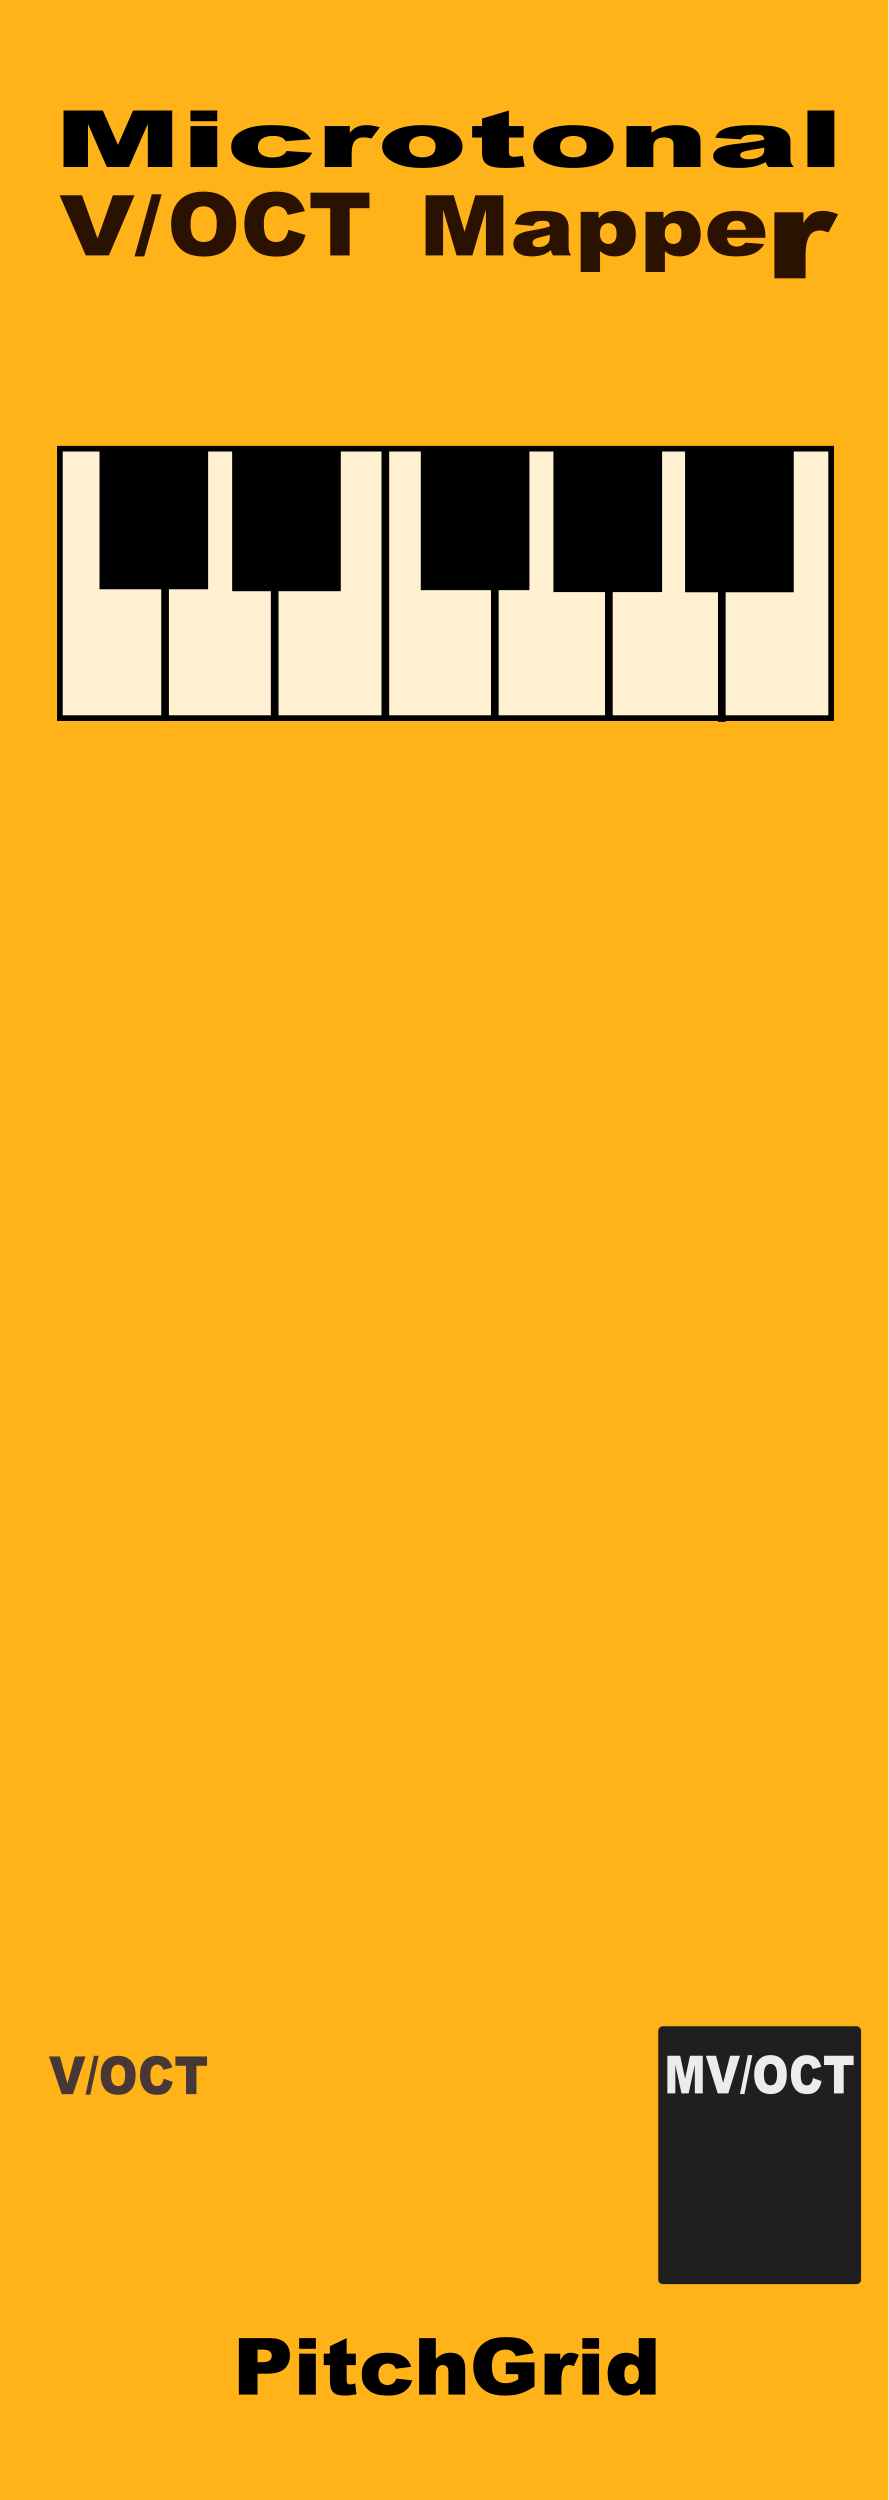
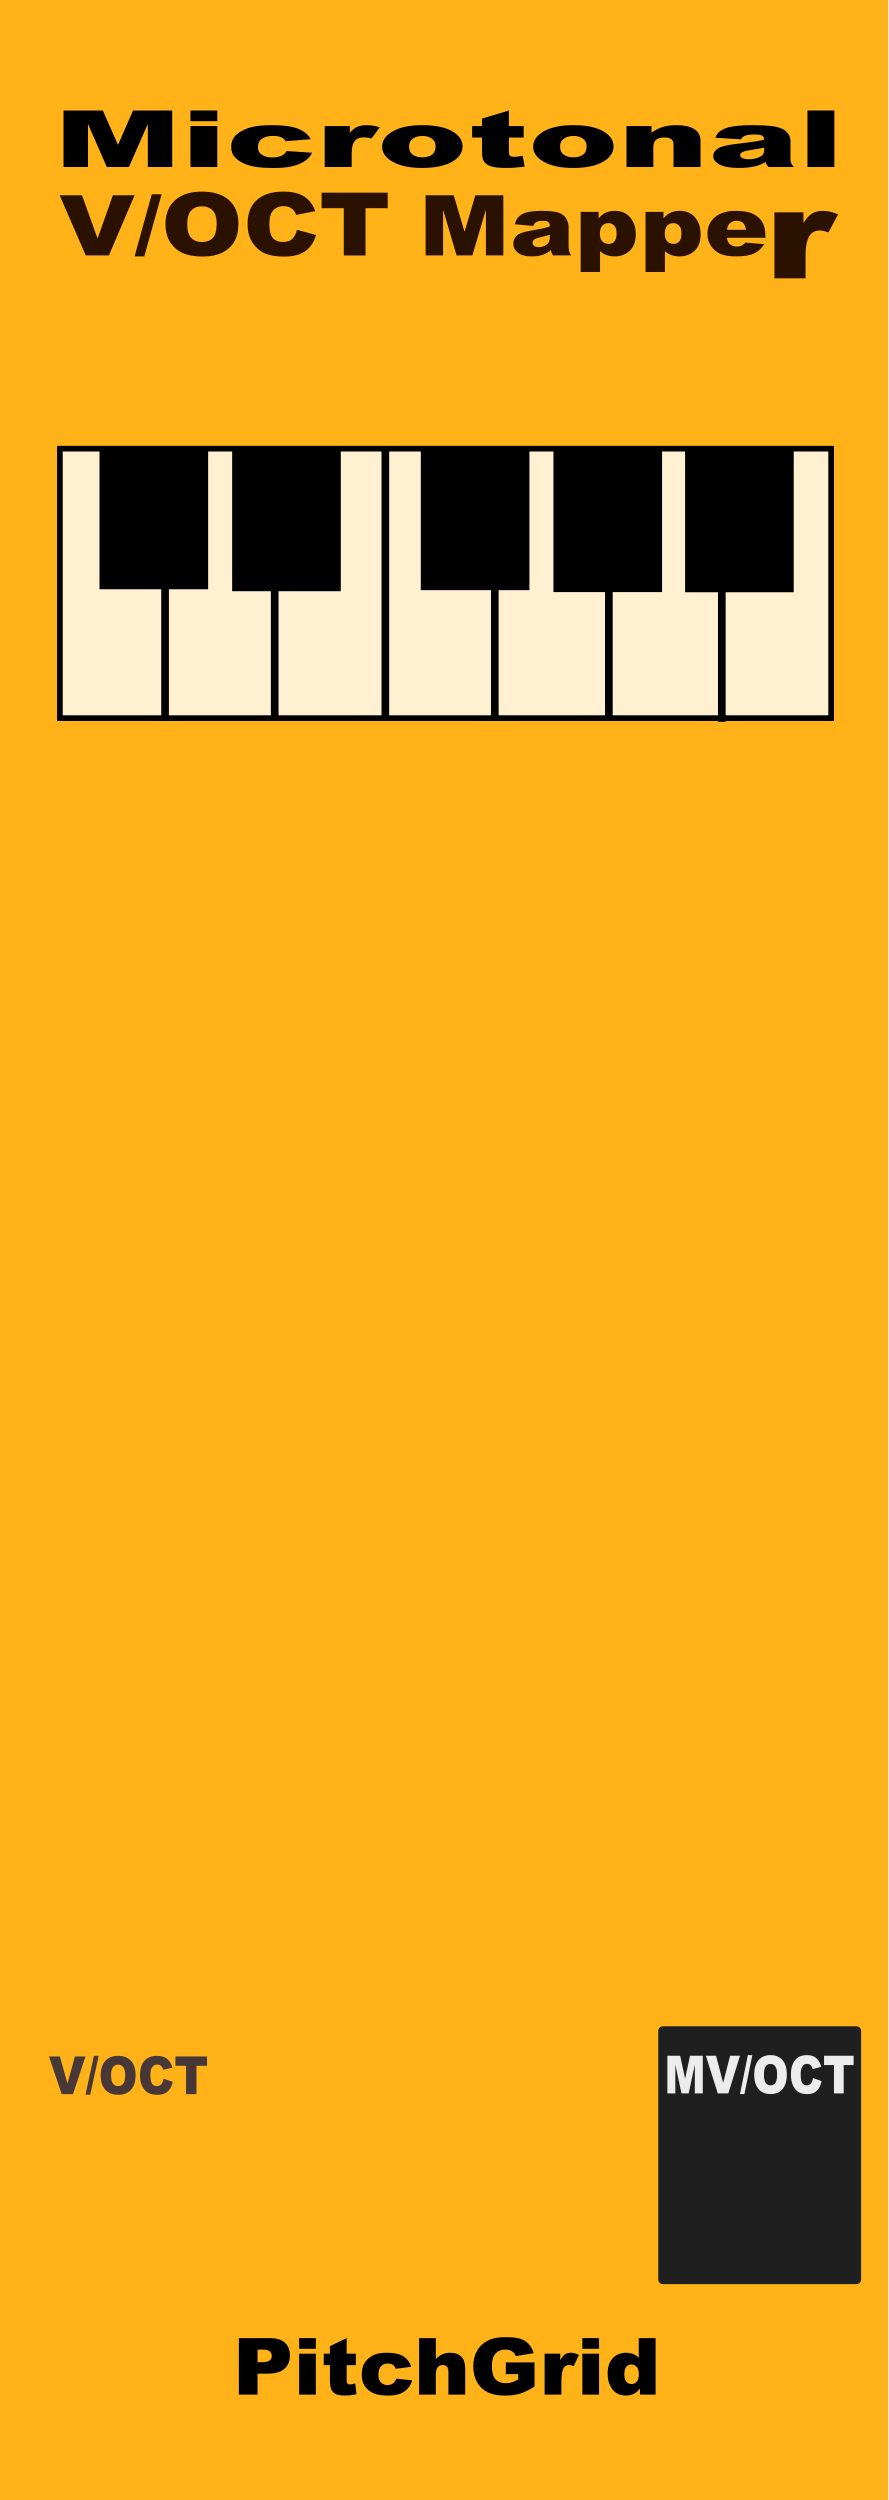
<svg xmlns="http://www.w3.org/2000/svg" width="135" height="380" viewBox="0 0 135 380" version="1.1" id="svg214">
  <defs id="defs7">
    <linearGradient id="e177933e-b46b-4a47-9930-05c1f1d4149c" x1="67.5" x2="67.5" y2="380" gradientUnits="userSpaceOnUse">
      <stop offset="0" stop-color="#ebebeb" id="stop2" />
      <stop offset="1" stop-color="#e1e1e1" id="stop4" />
    </linearGradient>
  </defs>
  <g id="ae8a9d53-7d51-4e2d-86b4-182b0f1636c5" data-name="FND BG">
    <rect width="135" height="380" fill="url(#e177933e-b46b-4a47-9930-05c1f1d4149c)" id="rect9" style="fill:#ffb319;fill-opacity:1" />
  </g>
  <g id="aa880d18-cfe8-4bd2-bda2-afb179f11477" data-name="FND GRAPH" style="display:inline" transform="translate(0,-0.2692272)">
-     <path d="m 26.012,34.336 q 0,-2.337 1.302,-3.639 1.302,-1.302 3.626,-1.302 2.383,0 3.672,1.283 1.289,1.276 1.289,3.581 0,1.673 -0.566,2.747 -0.56,1.068 -1.628,1.667 -1.061,0.592 -2.65,0.592 -1.615,0 -2.676,-0.514 -1.055,-0.514 -1.712,-1.628 -0.658,-1.113 -0.658,-2.786 z m 2.949,0.013 q 0,1.445 0.534,2.077 0.54,0.632 1.465,0.632 0.951,0 1.471,-0.618 0.521,-0.618 0.521,-2.22 0,-1.348 -0.547,-1.966 -0.54,-0.625 -1.471,-0.625 -0.892,0 -1.432,0.632 -0.54,0.632 -0.54,2.09 z m 14.883,0.853 2.585,0.781 q -0.26,1.087 -0.82,1.816 -0.56,0.729 -1.393,1.1 -0.827,0.371 -2.109,0.371 -1.556,0 -2.546,-0.449 -0.983,-0.456 -1.699,-1.595 -0.716,-1.139 -0.716,-2.917 0,-2.37 1.257,-3.639 1.263,-1.276 3.568,-1.276 1.803,0 2.832,0.729 1.035,0.729 1.536,2.24 l -2.604,0.579 q -0.137,-0.436 -0.286,-0.638 -0.247,-0.339 -0.605,-0.521 -0.358,-0.182 -0.801,-0.182 -1.003,0 -1.536,0.807 -0.404,0.599 -0.404,1.882 0,1.589 0.482,2.181 0.482,0.586 1.354,0.586 0.846,0 1.276,-0.475 0.436,-0.475 0.632,-1.38 z m 3.346,-5.645 h 8.965 v 2.357 h -3.008 v 7.187 h -2.949 v -7.187 h -3.008 z" id="text2" style="font-size:13.333px;font-family:'Arial Black';-inkscape-font-specification:'Arial Black, ';fill:#2b1100" aria-label="OCT" />
+     <path d="m 25.158,34.336 q 0,-2.337 1.459,-3.639 1.459,-1.302 4.063,-1.302 2.67,0 4.114,1.283 1.444,1.276 1.444,3.581 0,1.673 -0.635,2.747 -0.627,1.068 -1.824,1.667 -1.189,0.592 -2.969,0.592 -1.809,0 -2.998,-0.514 -1.182,-0.514 -1.918,-1.628 -0.737,-1.113 -0.737,-2.786 z m 3.304,0.013 q 0,1.445 0.598,2.077 0.605,0.632 1.641,0.632 1.065,0 1.648,-0.618 0.584,-0.618 0.584,-2.22 0,-1.348 -0.613,-1.966 -0.605,-0.625 -1.648,-0.625 -0.999,0 -1.605,0.632 -0.605,0.632 -0.605,2.09 z m 16.674,0.853 2.896,0.781 q -0.292,1.087 -0.919,1.816 -0.627,0.729 -1.561,1.1 -0.926,0.371 -2.363,0.371 -1.743,0 -2.852,-0.449 -1.101,-0.456 -1.904,-1.595 -0.802,-1.139 -0.802,-2.917 0,-2.37 1.408,-3.639 1.415,-1.276 3.997,-1.276 2.02,0 3.173,0.729 1.16,0.729 1.721,2.24 l -2.918,0.579 q -0.153,-0.436 -0.321,-0.638 -0.277,-0.339 -0.678,-0.521 -0.401,-0.182 -0.897,-0.182 -1.123,0 -1.721,0.807 -0.452,0.599 -0.452,1.882 0,1.589 0.54,2.181 0.54,0.586 1.517,0.586 0.948,0 1.43,-0.475 0.489,-0.475 0.708,-1.38 z m 3.749,-5.645 h 10.044 v 2.357 h -3.37 v 7.187 H 52.255 V 31.914 h -3.37 z" id="text2" style="font-size:13.333px;font-family:'Arial Black';-inkscape-font-specification:'Arial Black, ';fill:#2b1100;stroke-width:1.058" aria-label="OCT" />
    <rect x="100.054" y="308.264" width="30.833" height="39.192" rx="0.701" fill="#1f1f1f" id="rect12" style="stroke-width:0.497" />
    <g id="g40">
      <circle cx="67.506" cy="166.5" r="26.488" fill="none" opacity="0.69" style="isolation:isolate" id="circle32" />
      <line x1="78.305" y1="184.603" x2="67.506" y2="166.5" fill="none" id="line36" />
    </g>
    <path d="m 36.308,355.662 h 4.696 q 1.534,0 2.295,0.686 0.767,0.686 0.767,1.951 0,1.301 -0.836,2.033 -0.829,0.732 -2.538,0.732 h -1.547 v 3.188 h -2.838 z m 2.838,3.662 h 0.692 q 0.817,0 1.147,-0.264 0.331,-0.27 0.331,-0.686 0,-0.404 -0.287,-0.686 -0.287,-0.281 -1.079,-0.281 h -0.804 z" id="text28" style="font-size:12.38px;font-family:'Arial Black';-inkscape-font-specification:'Arial Black, ';stroke-width:1.032" aria-label="P" />
    <path d="m 45.469,355.662 h 2.538 v 1.623 H 45.469 Z m 0,2.367 h 2.538 v 6.223 H 45.469 Z" id="text27" style="font-size:12.38px;font-family:'Arial Black';-inkscape-font-specification:'Arial Black, ';stroke-width:1.032" aria-label="i" />
    <path d="m 52.691,355.662 v 2.367 h 1.397 v 1.74 h -1.397 v 2.209 q 0,0.398 0.081,0.527 0.125,0.199 0.437,0.199 0.281,0 0.786,-0.152 l 0.187,1.646 q -0.942,0.193 -1.759,0.193 -0.948,0 -1.397,-0.229 -0.449,-0.229 -0.667,-0.691 -0.212,-0.469 -0.212,-1.512 v -2.191 h -0.935 v -1.74 h 0.935 v -1.143 z" id="text26" style="font-size:12.38px;font-family:'Arial Black';-inkscape-font-specification:'Arial Black, ';stroke-width:1.032" aria-label="t" />
    <path d="m 60.237,361.82 2.413,0.258 q -0.2,0.709 -0.655,1.23 -0.455,0.516 -1.166,0.803 -0.705,0.287 -1.796,0.287 -1.054,0 -1.759,-0.182 -0.698,-0.188 -1.204,-0.598 -0.505,-0.416 -0.792,-0.973 -0.287,-0.557 -0.287,-1.477 0,-0.961 0.349,-1.6 0.256,-0.469 0.698,-0.838 0.443,-0.375 0.911,-0.557 0.742,-0.287 1.902,-0.287 1.621,0 2.47,0.545 0.854,0.545 1.197,1.594 l -2.389,0.299 q -0.112,-0.398 -0.412,-0.598 -0.293,-0.205 -0.792,-0.205 -0.63,0 -1.023,0.428 -0.387,0.422 -0.387,1.283 0,0.768 0.387,1.166 0.387,0.398 0.985,0.398 0.499,0 0.836,-0.24 0.343,-0.24 0.511,-0.738 z" id="text25" style="font-size:12.38px;font-family:'Arial Black';-inkscape-font-specification:'Arial Black, ';stroke-width:1.032" aria-label="c" />
    <path d="m 63.707,355.662 h 2.538 v 3.164 q 0.518,-0.504 1.029,-0.721 0.511,-0.217 1.21,-0.217 1.035,0 1.628,0.592 0.599,0.592 0.599,1.816 v 3.955 h -2.551 v -3.422 q 0,-0.586 -0.231,-0.826 -0.231,-0.246 -0.649,-0.246 -0.461,0 -0.748,0.328 -0.287,0.328 -0.287,1.178 v 2.988 h -2.538 z" id="text24" style="font-size:12.38px;font-family:'Arial Black';-inkscape-font-specification:'Arial Black, ';stroke-width:1.032" aria-label="h" />
    <path d="m 76.882,361.14 v -1.787 h 4.365 v 3.662 q -1.254,0.803 -2.22,1.096 -0.96,0.287 -2.283,0.287 -1.628,0 -2.657,-0.521 -1.023,-0.521 -1.59,-1.553 -0.561,-1.031 -0.561,-2.367 0,-1.406 0.617,-2.443 0.617,-1.043 1.809,-1.582 0.929,-0.416 2.501,-0.416 1.515,0 2.264,0.258 0.755,0.258 1.247,0.803 0.499,0.539 0.748,1.371 l -2.725,0.457 q -0.168,-0.486 -0.574,-0.744 -0.399,-0.258 -1.023,-0.258 -0.929,0 -1.484,0.609 -0.549,0.604 -0.549,1.916 0,1.395 0.555,1.992 0.561,0.598 1.559,0.598 0.474,0 0.904,-0.129 0.43,-0.129 0.985,-0.439 v -0.809 z" id="text23" style="font-size:12.38px;font-family:'Arial Black';-inkscape-font-specification:'Arial Black, ';stroke-width:1.032" aria-label="G" />
    <path d="m 82.781,358.029 h 2.376 v 1.02 q 0.343,-0.662 0.705,-0.908 0.368,-0.252 0.904,-0.252 0.561,0 1.229,0.328 l -0.786,1.699 q -0.449,-0.176 -0.711,-0.176 -0.499,0 -0.773,0.387 -0.393,0.545 -0.393,2.039 v 2.086 h -2.551 z" id="text22" style="font-size:12.38px;font-family:'Arial Black';-inkscape-font-specification:'Arial Black, ';stroke-width:1.032" aria-label="r" />
    <path d="m 88.519,355.662 h 2.538 v 1.623 h -2.538 z m 0,2.367 h 2.538 v 6.223 h -2.538 z" id="text21" style="font-size:12.38px;font-family:'Arial Black';-inkscape-font-specification:'Arial Black, ';stroke-width:1.032" aria-label="i" />
    <path d="m 99.651,355.662 v 8.59 h -2.376 v -0.92 q -0.499,0.586 -0.911,0.791 -0.549,0.27 -1.222,0.27 -1.353,0 -2.07,-0.967 -0.711,-0.967 -0.711,-2.35 0,-1.547 0.786,-2.367 0.792,-0.82 2.008,-0.82 0.592,0 1.073,0.188 0.486,0.188 0.861,0.562 v -2.977 z m -2.544,5.461 q 0,-0.732 -0.331,-1.09 -0.331,-0.363 -0.836,-0.363 -0.443,0 -0.742,0.346 -0.299,0.346 -0.299,1.16 0,0.762 0.306,1.119 0.312,0.352 0.767,0.352 0.486,0 0.811,-0.357 0.324,-0.357 0.324,-1.166 z" id="text20" style="font-size:12.38px;font-family:'Arial Black';-inkscape-font-specification:'Arial Black, ';stroke-width:1.032" aria-label="d" />
    <path d="m 7.386,22.315 h 4.566 l 1.762,6.834 1.754,-6.834 h 4.551 V 33.546 H 17.185 V 24.981 l -2.199,8.565 h -2.567 l -2.191,-8.565 v 8.565 H 7.386 Z" id="text19" style="font-size:15.69px;font-family:'Arial Black';-inkscape-font-specification:'Arial Black, ';stroke-width:1.308" aria-label="M" transform="scale(1.307529,0.7648011)" />
    <path d="m 22.141,22.315 h 3.118 v 2.122 H 22.141 Z m 0,3.095 h 3.118 v 8.136 H 22.141 Z" id="text18" style="font-size:15.69px;font-family:'Arial Black';-inkscape-font-specification:'Arial Black, ';stroke-width:1.308" transform="scale(1.307529,0.7648011)" aria-label="i" />
    <path d="m 33.319,30.367 2.965,0.337 q -0.245,0.927 -0.804,1.609 -0.559,0.674 -1.433,1.05 -0.866,0.375 -2.206,0.375 -1.295,0 -2.16,-0.238 -0.858,-0.245 -1.479,-0.781 -0.621,-0.544 -0.973,-1.272 -0.352,-0.728 -0.352,-1.931 0,-1.256 0.429,-2.092 0.314,-0.613 0.858,-1.096 0.544,-0.49 1.119,-0.728 0.912,-0.375 2.337,-0.375 1.992,0 3.034,0.713 1.05,0.713 1.471,2.084 l -2.934,0.391 q -0.138,-0.521 -0.506,-0.781 -0.36,-0.268 -0.973,-0.268 -0.774,0 -1.256,0.559 -0.475,0.552 -0.475,1.678 0,1.004 0.475,1.525 0.475,0.521 1.21,0.521 0.613,0 1.027,-0.314 0.421,-0.314 0.628,-0.965 z" id="text17" style="font-size:15.69px;font-family:'Arial Black';-inkscape-font-specification:'Arial Black, ';stroke-width:1.308" transform="scale(1.307529,0.7648011)" aria-label="c" />
    <path d="m 37.748,25.41 h 2.919 v 1.333 q 0.421,-0.866 0.866,-1.188 0.452,-0.329 1.111,-0.329 0.69,0 1.509,0.429 l -0.965,2.222 q -0.552,-0.23 -0.873,-0.23 -0.613,0 -0.95,0.506 -0.483,0.713 -0.483,2.666 v 2.727 h -3.133 z" id="text16" style="font-size:15.69px;font-family:'Arial Black';-inkscape-font-specification:'Arial Black, ';stroke-width:1.308" transform="scale(1.307529,0.7648011)" aria-label="r" />
    <path d="m 44.424,29.501 q 0,-1.862 1.256,-3.065 1.256,-1.21 3.394,-1.21 2.444,0 3.693,1.417 1.004,1.142 1.004,2.812 0,1.877 -1.249,3.08 -1.241,1.195 -3.44,1.195 -1.961,0 -3.172,-0.996 Q 44.424,31.501 44.424,29.501 Z m 3.126,-0.008 q 0,1.088 0.437,1.609 0.444,0.521 1.111,0.521 0.674,0 1.103,-0.513 0.437,-0.513 0.437,-1.647 0,-1.057 -0.437,-1.571 -0.437,-0.521 -1.08,-0.521 -0.682,0 -1.126,0.529 -0.444,0.521 -0.444,1.594 z" id="text15" style="font-size:15.69px;font-family:'Arial Black';-inkscape-font-specification:'Arial Black, ';stroke-width:1.308" transform="scale(1.307529,0.7648011)" aria-label="o" />
    <path d="m 59.161,22.315 v 3.095 h 1.716 v 2.275 h -1.716 v 2.888 q 0,0.521 0.1,0.69 0.153,0.26 0.536,0.26 0.345,0 0.965,-0.199 l 0.23,2.153 q -1.157,0.253 -2.16,0.253 -1.165,0 -1.716,-0.299 -0.552,-0.299 -0.82,-0.904 -0.26,-0.613 -0.26,-1.977 V 27.685 H 54.886 v -2.275 h 1.149 v -1.494 z" id="text14" style="font-size:15.69px;font-family:'Arial Black';-inkscape-font-specification:'Arial Black, ';stroke-width:1.308" transform="scale(1.307529,0.7648011)" aria-label="t" />
    <path d="m 61.98,29.501 q 0,-1.862 1.256,-3.065 1.256,-1.21 3.394,-1.21 2.444,0 3.693,1.417 1.004,1.142 1.004,2.812 0,1.877 -1.249,3.08 -1.241,1.195 -3.44,1.195 -1.961,0 -3.172,-0.996 -1.486,-1.233 -1.486,-3.233 z m 3.126,-0.008 q 0,1.088 0.437,1.609 0.444,0.521 1.111,0.521 0.674,0 1.103,-0.513 0.437,-0.513 0.437,-1.647 0,-1.057 -0.437,-1.571 -0.437,-0.521 -1.08,-0.521 -0.682,0 -1.126,0.529 -0.444,0.521 -0.444,1.594 z" id="text13" style="font-size:15.69px;font-family:'Arial Black';-inkscape-font-specification:'Arial Black, ';stroke-width:1.308" transform="scale(1.307529,0.7648011)" aria-label="o" />
    <path d="m 72.829,25.41 h 2.904 v 1.325 q 0.651,-0.812 1.318,-1.157 0.667,-0.352 1.624,-0.352 1.295,0 2.023,0.774 0.735,0.766 0.735,2.375 v 5.171 H 78.299 v -4.474 q 0,-0.766 -0.283,-1.08 -0.283,-0.322 -0.797,-0.322 -0.567,0 -0.919,0.429 -0.352,0.429 -0.352,1.54 v 3.907 h -3.118 z" id="text12" style="font-size:15.69px;font-family:'Arial Black';-inkscape-font-specification:'Arial Black, ';stroke-width:1.308" transform="scale(1.307529,0.7648011)" aria-label="n" />
    <path d="m 86.136,28.046 -2.98,-0.314 q 0.169,-0.781 0.483,-1.226 0.322,-0.452 0.919,-0.781 0.429,-0.238 1.18,-0.368 0.751,-0.13 1.624,-0.13 1.402,0 2.252,0.161 0.85,0.153 1.417,0.651 0.398,0.345 0.628,0.981 0.23,0.628 0.23,1.203 v 3.593 q 0,0.575 0.069,0.904 0.077,0.322 0.322,0.827 H 89.354 q -0.176,-0.314 -0.23,-0.475 -0.054,-0.169 -0.107,-0.521 -0.613,0.59 -1.218,0.843 -0.827,0.337 -1.923,0.337 -1.456,0 -2.214,-0.674 -0.751,-0.674 -0.751,-1.663 0,-0.927 0.544,-1.525 0.544,-0.598 2.007,-0.889 1.754,-0.352 2.275,-0.49 0.521,-0.146 1.103,-0.375 0,-0.575 -0.238,-0.804 -0.238,-0.23 -0.835,-0.23 -0.766,0 -1.149,0.245 -0.299,0.192 -0.483,0.72 z m 2.704,1.64 q -0.644,0.23 -1.341,0.406 -0.95,0.253 -1.203,0.498 -0.26,0.253 -0.26,0.575 0,0.368 0.253,0.605 0.26,0.23 0.758,0.23 0.521,0 0.965,-0.253 0.452,-0.253 0.636,-0.613 0.192,-0.368 0.192,-0.95 z" id="text11" style="font-size:15.69px;font-family:'Arial Black';-inkscape-font-specification:'Arial Black, ';stroke-width:1.308" transform="scale(1.307529,0.7648011)" aria-label="a" />
    <path d="M 93.867,22.315 H 96.993 V 33.546 H 93.867 Z" id="text10" style="font-size:15.69px;font-family:'Arial Black';-inkscape-font-specification:'Arial Black, ';stroke-width:1.308" transform="scale(1.307529,0.7648011)" aria-label="l" />
    <path d="m 9.066,29.952 h 3.397 l 2.365,6.578 2.329,-6.578 h 3.296 l -3.898,9.141 H 13.035 Z" id="text41" style="font-size:12.587px;font-family:'Arial Black';-inkscape-font-specification:'Arial Black, ';fill:#2b1100;stroke-width:1.027" aria-label="V" />
    <path d="m 23.075,29.796 h 1.49 l -2.637,9.447 h -1.476 z" id="text40" style="font-size:12.587px;font-family:'Arial Black';-inkscape-font-specification:'Arial Black, ';fill:#2b1100;stroke-width:1.027" aria-label="/" />
    <path d="m 64.693,29.952 h 4.271 l 1.648,5.562 1.641,-5.562 h 4.256 v 9.141 h -2.651 v -6.971 l -2.057,6.971 h -2.401 l -2.049,-6.971 v 6.971 h -2.658 z" id="text36" style="font-size:12.587px;font-family:'Arial Black';-inkscape-font-specification:'Arial Black, ';fill:#2b1100;stroke-width:1.027" aria-label="M" />
    <path d="m 81.045,34.616 -2.787,-0.256 q 0.158,-0.636 0.451,-0.998 0.301,-0.368 0.86,-0.636 0.401,-0.193 1.104,-0.299 0.702,-0.106 1.519,-0.106 1.311,0 2.107,0.131 0.795,0.125 1.326,0.53 0.373,0.281 0.588,0.798 0.215,0.511 0.215,0.979 v 2.924 q 0,0.468 0.065,0.736 0.072,0.262 0.301,0.673 h -2.737 q -0.165,-0.256 -0.215,-0.387 -0.05,-0.137 -0.1,-0.424 -0.573,0.48 -1.139,0.686 -0.774,0.274 -1.799,0.274 -1.361,0 -2.071,-0.549 -0.702,-0.549 -0.702,-1.353 0,-0.754 0.509,-1.241 0.509,-0.486 1.877,-0.723 1.641,-0.287 2.128,-0.399 0.487,-0.118 1.032,-0.306 0,-0.468 -0.222,-0.655 -0.222,-0.187 -0.781,-0.187 -0.717,0 -1.075,0.2 -0.279,0.156 -0.451,0.586 z m 2.529,1.334 q -0.602,0.187 -1.254,0.33 -0.889,0.206 -1.125,0.405 -0.244,0.206 -0.244,0.468 0,0.299 0.236,0.493 0.244,0.187 0.709,0.187 0.487,0 0.903,-0.206 0.423,-0.206 0.595,-0.499 0.179,-0.299 0.179,-0.773 z" id="text35" style="font-size:12.587px;font-family:'Arial Black';-inkscape-font-specification:'Arial Black, ';fill:#2b1100;stroke-width:1.027" aria-label="a" />
    <path d="m 88.261,41.612 v -9.141 h 2.73 v 0.979 q 0.566,-0.617 1.039,-0.836 0.638,-0.293 1.412,-0.293 1.526,0 2.358,1.016 0.838,1.016 0.838,2.513 0,1.652 -0.91,2.525 -0.91,0.867 -2.3,0.867 -0.674,0 -1.233,-0.2 -0.552,-0.2 -0.989,-0.592 v 3.161 z m 2.924,-5.811 q 0,0.786 0.38,1.166 0.38,0.38 0.96,0.38 0.509,0 0.853,-0.362 0.344,-0.368 0.344,-1.241 0,-0.804 -0.358,-1.179 -0.358,-0.38 -0.874,-0.38 -0.559,0 -0.932,0.38 -0.373,0.38 -0.373,1.235 z" id="text34" style="font-size:12.587px;font-family:'Arial Black';-inkscape-font-specification:'Arial Black, ';fill:#2b1100;stroke-width:1.027" aria-label="p" />
    <path d="M 98.121,41.612 V 32.471 H 100.851 v 0.979 q 0.566,-0.617 1.039,-0.836 0.638,-0.293 1.412,-0.293 1.526,0 2.358,1.016 0.838,1.016 0.838,2.513 0,1.652 -0.91,2.525 -0.91,0.867 -2.3,0.867 -0.674,0 -1.232,-0.2 -0.552,-0.2 -0.989,-0.592 v 3.161 z m 2.924,-5.811 q 0,0.786 0.38,1.166 0.38,0.38 0.96,0.38 0.509,0 0.853,-0.362 0.344,-0.368 0.344,-1.241 0,-0.804 -0.358,-1.179 -0.358,-0.38 -0.874,-0.38 -0.559,0 -0.932,0.38 -0.373,0.38 -0.373,1.235 z" id="text33" style="font-size:12.587px;font-family:'Arial Black';-inkscape-font-specification:'Arial Black, ';fill:#2b1100;stroke-width:1.027" aria-label="p" />
    <path d="m 116.343,36.412 h -5.847 q 0.079,0.611 0.38,0.91 0.423,0.43 1.104,0.43 0.43,0 0.817,-0.187 0.236,-0.118 0.509,-0.418 l 2.873,0.231 q -0.659,0.998 -1.591,1.434 -0.932,0.43 -2.673,0.43 -1.512,0 -2.379,-0.368 -0.867,-0.374 -1.44,-1.179 -0.566,-0.811 -0.566,-1.902 0,-1.553 1.139,-2.513 1.147,-0.96 3.16,-0.96 1.634,0 2.58,0.43 0.946,0.43 1.44,1.247 0.494,0.817 0.494,2.126 z m -2.967,-1.216 q -0.086,-0.736 -0.459,-1.054 -0.365,-0.318 -0.967,-0.318 -0.695,0 -1.111,0.48 -0.265,0.299 -0.337,0.892 z" id="text32" style="font-size:12.587px;font-family:'Arial Black';-inkscape-font-specification:'Arial Black, ';fill:#2b1100;stroke-width:1.027" aria-label="e" />
    <path d="m 117.712,32.548 h 4.409 v 1.643 q 0.636,-1.067 1.308,-1.464 0.683,-0.406 1.678,-0.406 1.041,0 2.28,0.529 l -1.458,2.739 q -0.833,-0.283 -1.319,-0.283 -0.926,0 -1.435,0.623 -0.729,0.878 -0.729,3.287 v 3.362 h -4.733 z" id="text31" style="font-size:17.939px;font-family:'Arial Black';-inkscape-font-specification:'Arial Black, ';fill:#2b1100;stroke-width:1.606" aria-label="r" />
    <rect style="fill:#ffffff;fill-opacity:0.798;stroke:#000000;stroke-width:0.858" id="rect7" width="117.231" height="40.956" x="9.103" y="68.468" />
    <rect style="fill:#000000;fill-opacity:1;stroke:#000000;stroke-width:0.765" id="rect8" width="15.747" height="20.485" x="15.507" y="68.97" />
    <rect style="display:inline;fill:#000000;fill-opacity:1;stroke:#000000;stroke-width:0.768" id="rect8-8" width="15.743" height="20.672" x="35.672" y="69.077" />
    <rect style="display:inline;fill:#000000;fill-opacity:1;stroke:#000000;stroke-width:0.772" id="rect8-0" width="15.74" height="20.86" x="64.347" y="68.724" />
    <rect style="display:inline;fill:#000000;fill-opacity:1;stroke:#000000;stroke-width:0.775" id="rect8-0-4" width="15.737" height="21.047" x="104.521" y="68.857" />
    <rect style="display:inline;fill:#000000;fill-opacity:1;stroke:#000000;stroke-width:0.779" id="rect8-8-2" width="15.733" height="21.235" x="84.514" y="68.642" />
    <rect style="fill:#000000;fill-opacity:1;stroke:#000000" id="rect11" width="0.167" height="19.848" x="25.007" y="89.426" />
    <rect style="display:inline;fill:#000000;fill-opacity:1;stroke:#000000" id="rect11-0" width="0.167" height="19.848" x="41.669" y="88.958" />
    <rect style="display:inline;fill:#000000;fill-opacity:1;stroke:#000000" id="rect11-4" width="0.167" height="19.848" x="75.126" y="89.392" />
    <rect style="display:inline;fill:#000000;fill-opacity:1;stroke:#000000;stroke-width:1.071" id="rect11-6" width="0.096" height="39.552" x="58.525" y="69.352" />
    <rect style="display:inline;fill:#000000;fill-opacity:1;stroke:#000000" id="rect11-03" width="0.167" height="19.848" x="109.632" y="89.637" />
    <rect style="display:inline;fill:#000000;fill-opacity:1;stroke:#000000" id="rect11-69" width="0.167" height="19.848" x="92.464" y="89.157" />
  </g>
  <g id="ea3a177d-3d4f-428c-a0c9-a5628575e869" data-name="FND TXT">
    <g id="g87" transform="translate(0.4428611,48.30749)" />
    <g id="g133" transform="translate(0.4428611,48.30749)" />
    <g id="g163" />
    <g id="g171" />
    <g id="g179" transform="translate(94.97398,-1.148789)">
      <text xml:space="preserve" style="font-size:8px;font-family:'Arial Black';-inkscape-font-specification:'Arial Black, ';fill:#483737;font-weight:normal;font-style:normal;font-stretch:normal;font-variant:normal" x="-35.409" y="243.394" id="text3">
        <tspan id="tspan1" x="-35.409" y="243.394" />
      </text>
      <path d="m -92.574,296.633 h 1.751 l 1.219,3.896 1.2,-3.896 h 1.699 l -2.009,5.414 h -1.813 z m 7.22,-0.092 h 0.768 l -1.359,5.595 h -0.761 z m 1.09,2.803 q 0,-1.326 0.739,-2.065 0.739,-0.739 2.057,-0.739 1.352,0 2.083,0.728 0.731,0.724 0.731,2.031 0,0.949 -0.321,1.559 -0.318,0.606 -0.923,0.945 -0.602,0.336 -1.503,0.336 -0.916,0 -1.518,-0.292 -0.598,-0.292 -0.971,-0.923 -0.373,-0.632 -0.373,-1.581 z m 1.673,0.007 q 0,0.82 0.303,1.178 0.307,0.358 0.831,0.358 0.539,0 0.835,-0.351 0.295,-0.351 0.295,-1.259 0,-0.765 -0.31,-1.115 -0.307,-0.355 -0.835,-0.355 -0.506,0 -0.813,0.358 -0.307,0.358 -0.307,1.186 z m 8.443,0.484 1.466,0.443 q -0.148,0.617 -0.465,1.03 -0.318,0.414 -0.79,0.624 -0.469,0.211 -1.197,0.211 -0.883,0 -1.444,-0.255 -0.558,-0.259 -0.964,-0.905 -0.406,-0.646 -0.406,-1.655 0,-1.344 0.713,-2.065 0.717,-0.724 2.024,-0.724 1.023,0 1.607,0.414 0.587,0.414 0.872,1.271 l -1.477,0.329 q -0.078,-0.247 -0.163,-0.362 -0.14,-0.192 -0.343,-0.295 -0.203,-0.103 -0.454,-0.103 -0.569,0 -0.872,0.458 -0.229,0.34 -0.229,1.067 0,0.901 0.273,1.237 0.273,0.332 0.768,0.332 0.48,0 0.724,-0.27 0.247,-0.27 0.358,-0.783 z m 1.898,-3.202 h 5.086 v 1.337 h -1.706 v 4.077 h -1.673 v -4.077 h -1.706 z" id="text29" style="font-size:7.564px;font-family:'Arial Black';-inkscape-font-specification:'Arial Black, ';fill:#483737;stroke-width:0.945" transform="scale(0.9454961,1.057646)" aria-label="V/OCT" />
      <path style="font-size:7.313px;font-family:'Arial Black';-inkscape-font-specification:'Arial Black, ';fill:#ececec;stroke-width:0.914" d="m 7.072,286.702 h 2.128 l 0.821,3.185 0.818,-3.185 h 2.121 v 5.235 h -1.321 v -3.992 l -1.025,3.992 H 9.418 l -1.021,-3.992 v 3.992 H 7.072 Z m 6.403,0 h 1.693 l 1.178,3.767 1.161,-3.767 h 1.643 l -1.943,5.235 h -1.753 z m 6.981,-0.089 h 0.743 l -1.314,5.41 h -0.736 z m 1.053,2.71 q 0,-1.282 0.714,-1.996 0.714,-0.714 1.989,-0.714 1.307,0 2.014,0.703 0.707,0.7 0.707,1.964 0,0.918 -0.311,1.507 -0.307,0.586 -0.893,0.914 -0.582,0.325 -1.453,0.325 -0.886,0 -1.468,-0.282 -0.578,-0.282 -0.939,-0.893 -0.361,-0.611 -0.361,-1.528 z m 1.618,0.007 q 0,0.793 0.293,1.139 0.296,0.346 0.803,0.346 0.521,0 0.807,-0.339 0.286,-0.339 0.286,-1.218 0,-0.739 -0.3,-1.078 -0.296,-0.343 -0.807,-0.343 -0.489,0 -0.786,0.346 -0.296,0.346 -0.296,1.146 z m 8.163,0.468 1.418,0.429 q -0.143,0.596 -0.45,0.996 -0.307,0.4 -0.764,0.603 -0.454,0.204 -1.157,0.204 -0.853,0 -1.396,-0.246 -0.539,-0.25 -0.932,-0.875 -0.393,-0.625 -0.393,-1.6 0,-1.3 0.689,-1.996 0.693,-0.7 1.957,-0.7 0.989,0 1.553,0.4 0.568,0.4 0.843,1.228 l -1.428,0.318 q -0.075,-0.239 -0.157,-0.35 -0.136,-0.186 -0.332,-0.286 -0.196,-0.1 -0.439,-0.1 -0.55,0 -0.843,0.443 -0.221,0.329 -0.221,1.032 0,0.871 0.264,1.196 0.264,0.321 0.743,0.321 0.464,0 0.7,-0.261 0.239,-0.261 0.346,-0.757 z m 1.835,-3.096 h 4.917 v 1.293 h -1.65 v 3.942 h -1.618 v -3.942 h -1.65 z" id="text29-4" transform="scale(0.914164,1.093896)" aria-label="MV/OCT" />
    </g>
  </g>
  <g id="fa53a534-7e67-46f9-bb82-6d4962d493ba" data-name="components" style="display:none">
    <circle id="eeb44770-dee8-418f-8dcd-f36b7f0f00a1" data-name="Freq#SmallLight" cx="91.797" cy="48.508" r="3" style="fill:#ff00ff" />
    <circle id="a2b7d26d-cf28-4002-b799-20b6cfdb0d84" data-name="Soft#LEDButton" cx="83.509" cy="286" r="5" style="fill:#ff0000" />
    <circle id="e0311624-14c1-4e8e-8557-36d615817f1d" data-name="Lfm#LEDButton" cx="51.509" cy="286" r="5" style="fill:#ff0000" />
    <circle id="afe7ff05-809e-4034-9f5e-9a74f4549133" data-name="Sync#PJ301MPort" cx="83.509" cy="334" r="5" style="fill:#00ff00" />
    <circle id="a315d13b-dc53-4eaf-bde6-30eac39fcbdf" data-name="Pitch#PJ301MPort" cx="51.509" cy="334" r="5" style="fill:#00ff00" />
    <circle id="b3a627e6-2c38-4022-9965-f762a4bf17a9" data-name="Sqr#PJ301MPort" cx="115.509" cy="334" r="5" style="fill:#0000ff" />
    <circle id="ac17fe1a-f789-4784-aa3a-781fc99ae73a" data-name="Freq#RoundHugeBlackKnob" cx="67.633" cy="88.017" r="5" style="fill:#ff0000" />
    <circle id="fe499126-b4fb-4162-8957-38fadff3f33e" data-name="Fm#PJ301MPort" cx="19.509" cy="334" r="5" style="fill:#00ff00" />
    <circle id="acc0b878-9356-4555-9f39-64d69ce4b4b8" data-name="FmCv#Trimpot" cx="19.509" cy="286" r="5" style="fill:#ff0000" />
    <circle id="acc0b878-9356-4555-9f39-64d69ce4b4b8-8" data-name="FmCv#Trimpot" cx="19.482" cy="192.009" r="5" style="display:inline;fill:#ff0000" />
    <circle id="acc0b878-9356-4555-9f39-64d69ce4b4b8-8-1" data-name="FmCv#Trimpot" cx="51.275" cy="192" r="5" style="display:inline;fill:#ff0000" />
    <circle id="acc0b878-9356-4555-9f39-64d69ce4b4b8-8-15" data-name="FmCv#Trimpot" cx="115.433" cy="192.265" r="5" style="display:inline;fill:#ff0000" />
    <circle id="acc0b878-9356-4555-9f39-64d69ce4b4b8-8-0" data-name="FmCv#Trimpot" cx="83.478" cy="191.898" r="5" style="display:inline;fill:#ff0000" />
    <circle id="acc0b878-9356-4555-9f39-64d69ce4b4b8-8-4" data-name="FmCv#Trimpot" cx="19.548" cy="144.402" r="5" style="display:inline;fill:#ff0000" />
    <circle id="acc0b878-9356-4555-9f39-64d69ce4b4b8-8-1-5" data-name="FmCv#Trimpot" cx="51.341" cy="144.392" r="5" style="display:inline;fill:#ff0000" />
    <circle id="acc0b878-9356-4555-9f39-64d69ce4b4b8-8-15-8" data-name="FmCv#Trimpot" cx="115.499" cy="144.658" r="5" style="display:inline;fill:#ff0000" />
    <circle id="acc0b878-9356-4555-9f39-64d69ce4b4b8-8-0-8" data-name="FmCv#Trimpot" cx="83.545" cy="144.29" r="5" style="display:inline;fill:#ff0000" />
  </g>
</svg>
